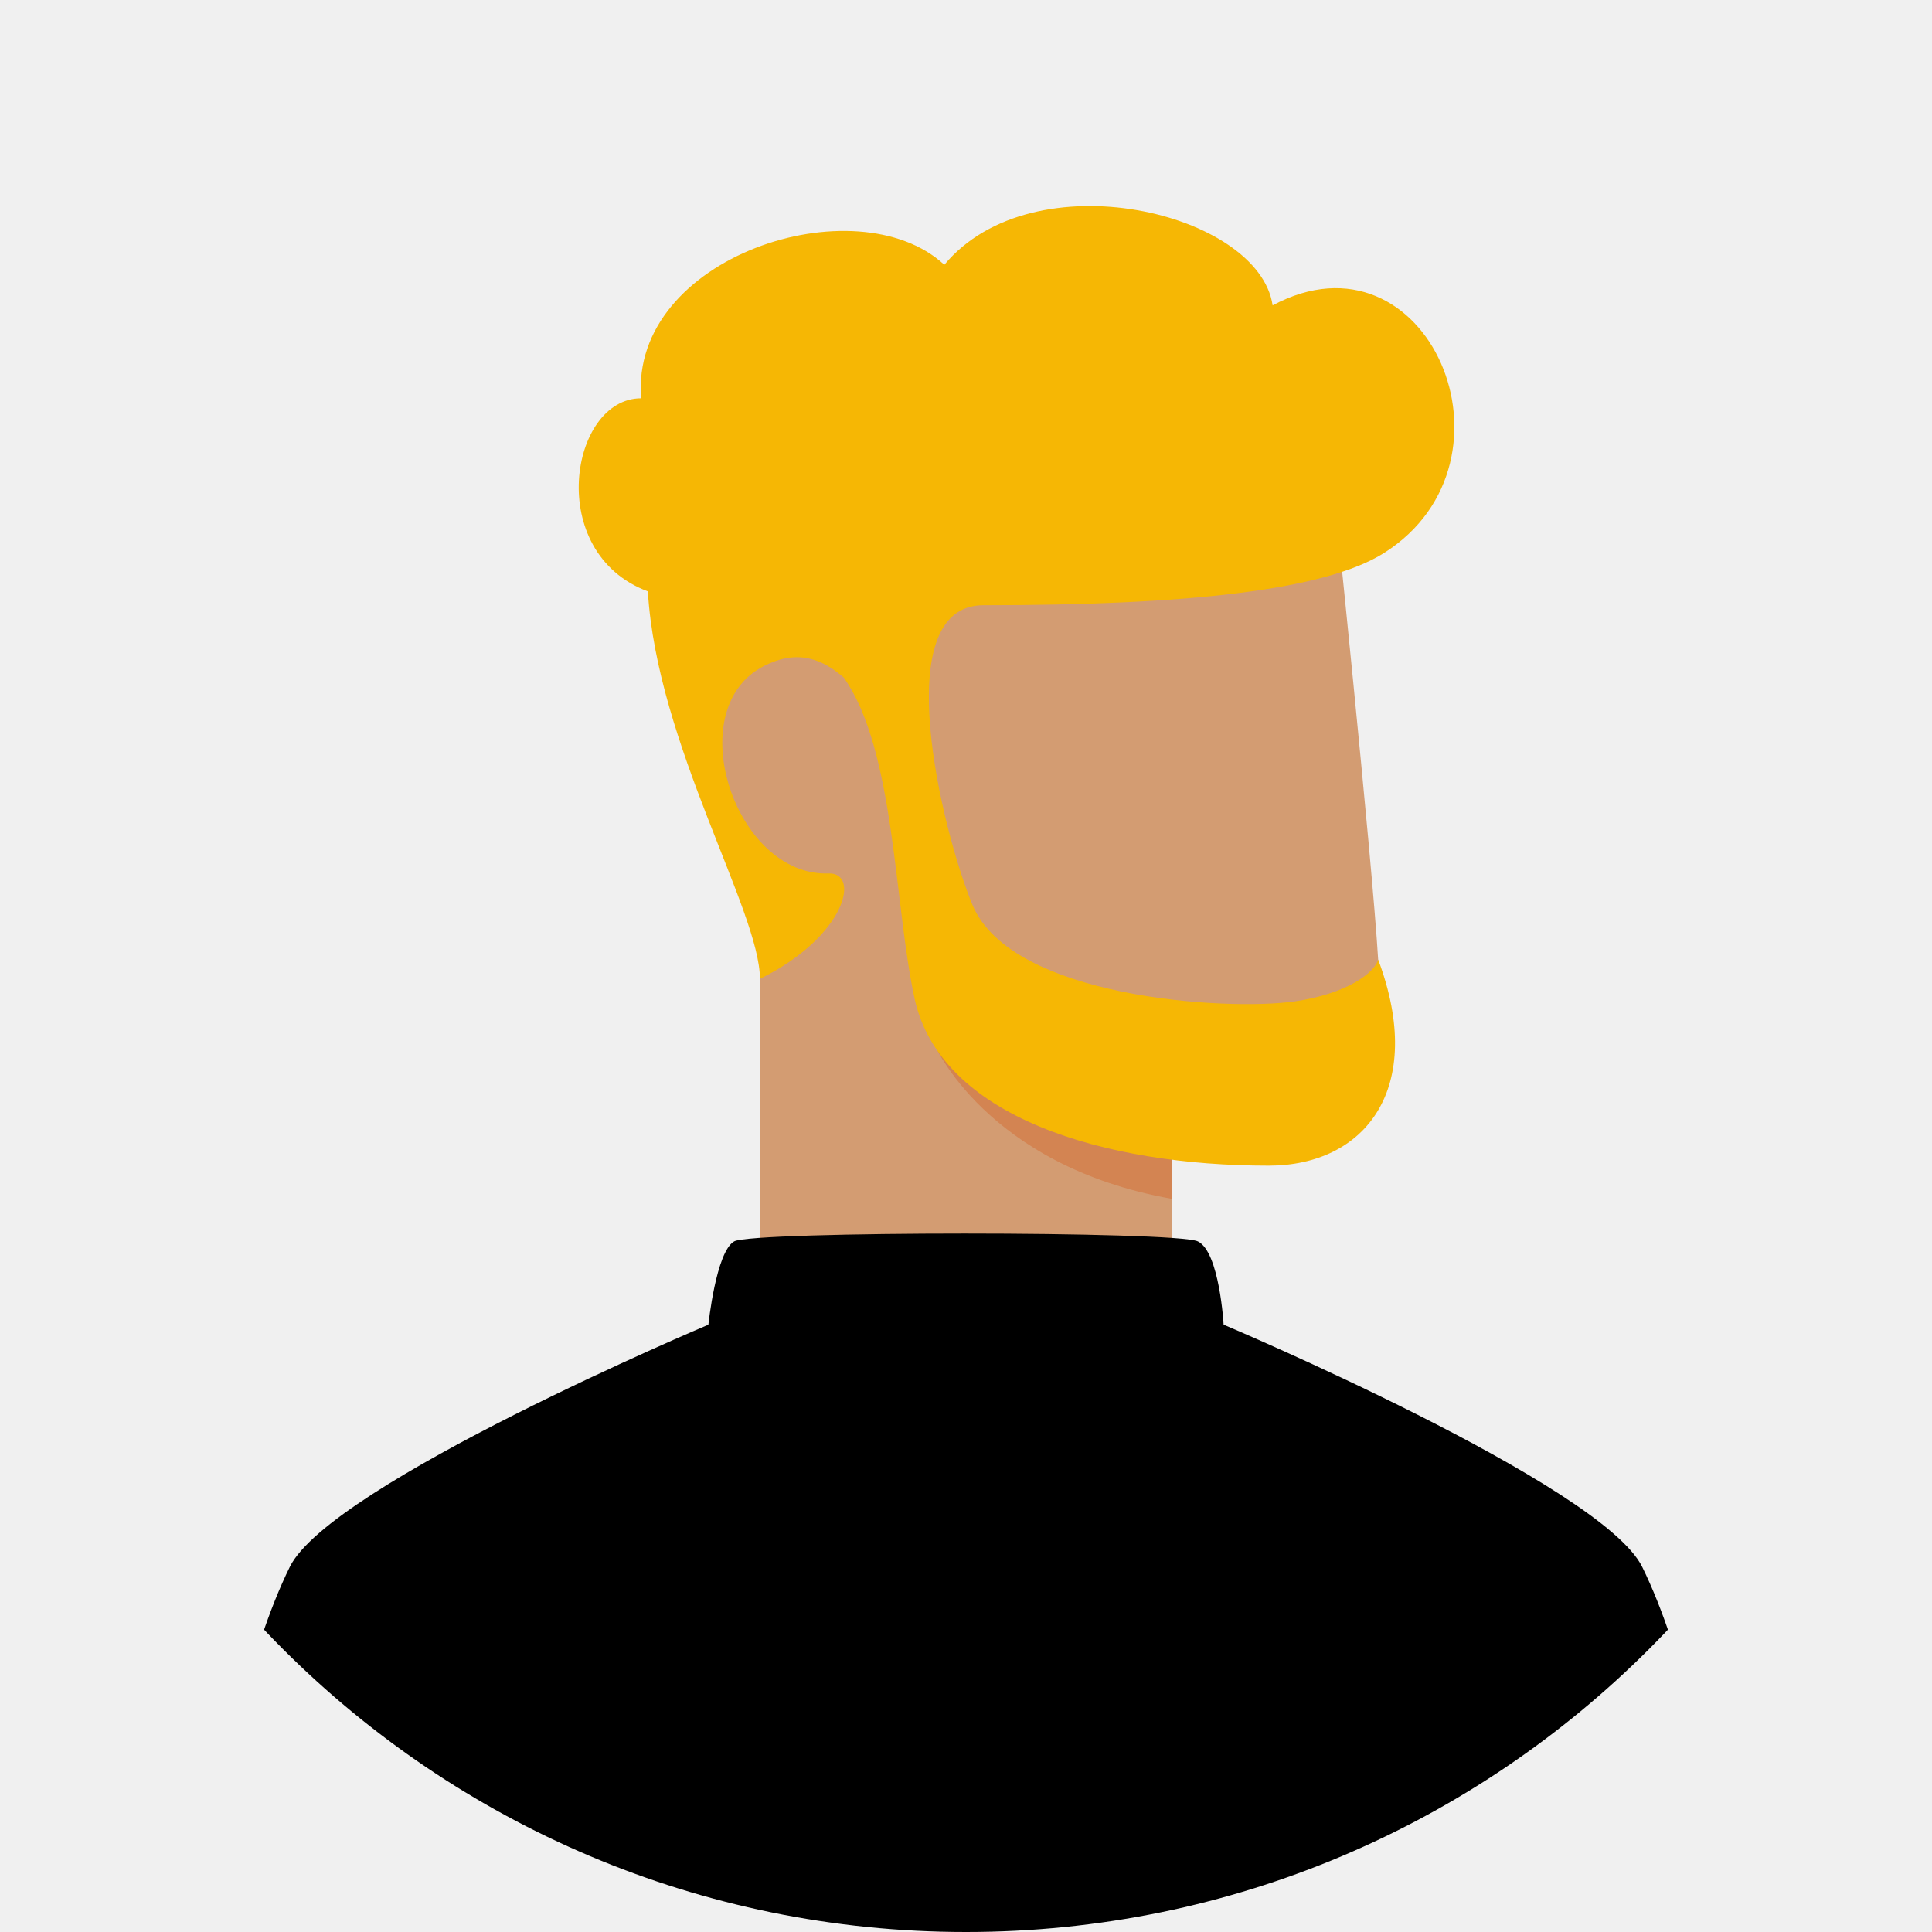
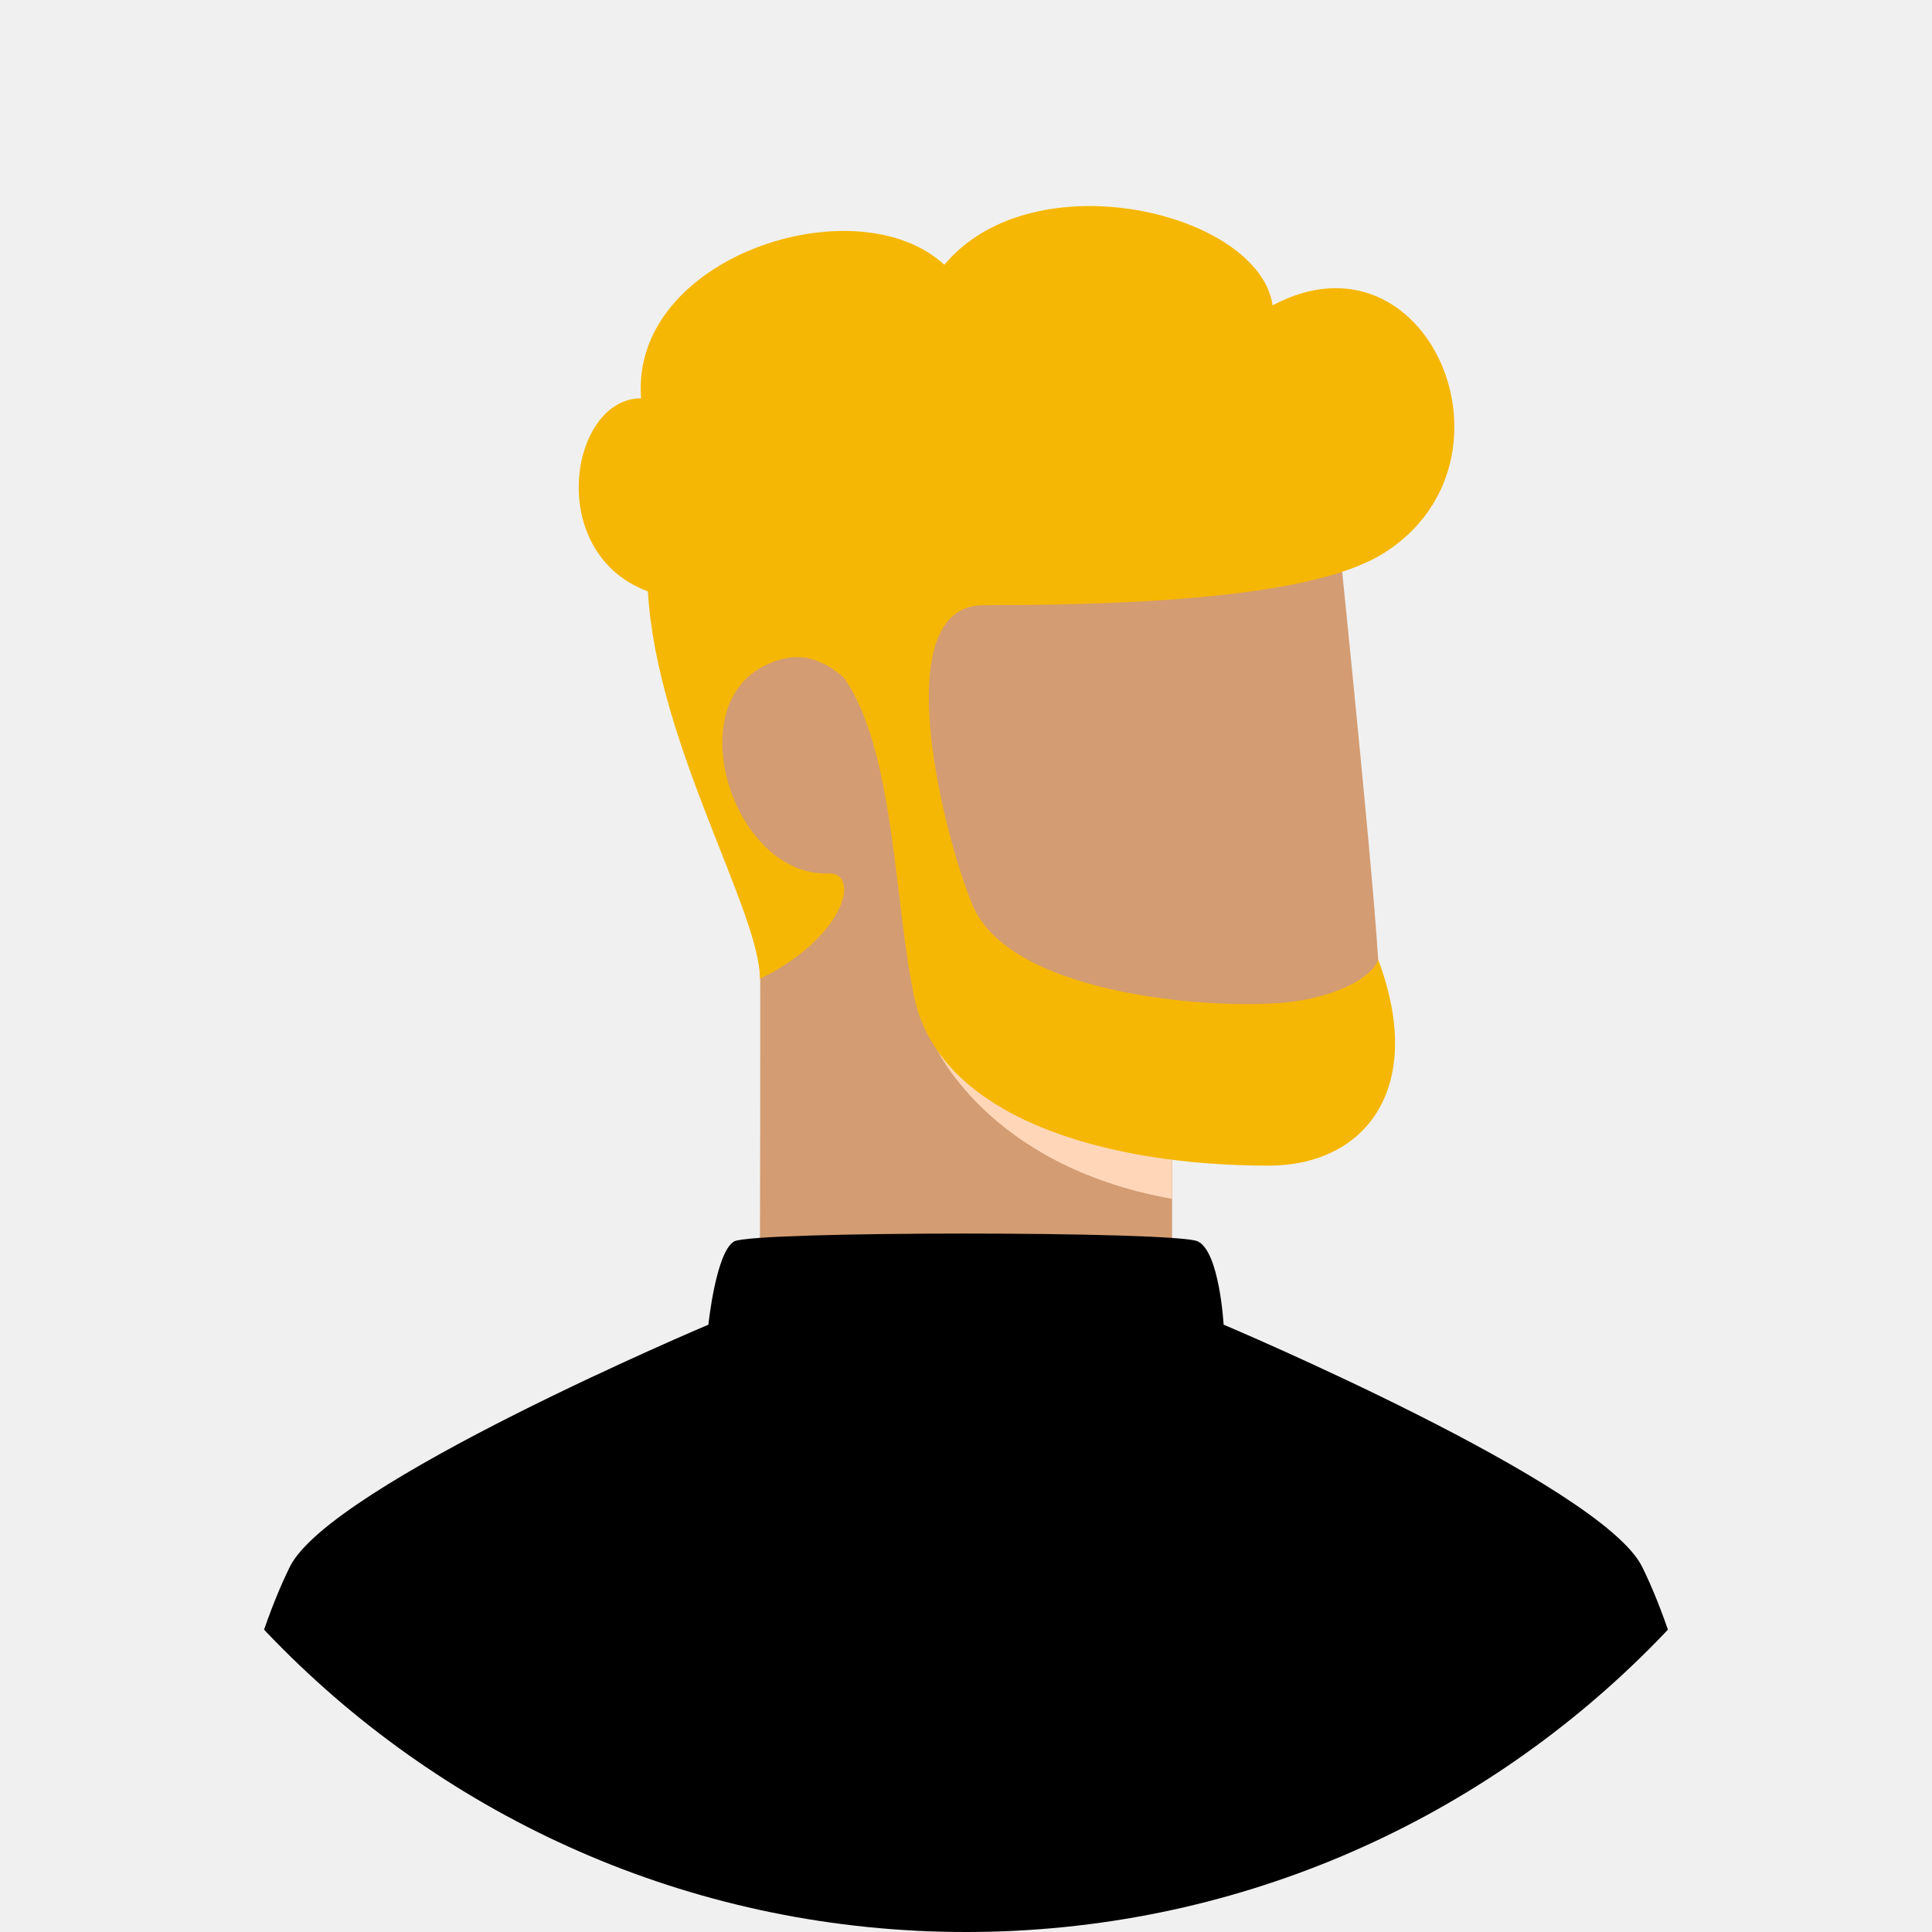
- <svg xmlns="http://www.w3.org/2000/svg" width="200" height="200" viewBox="0 0 200 200" fill="none">
-   <g clip-path="url(#clip0_253_2795)">
-     <path d="M121.333 117.333V132.333C121.333 135.222 78.666 134.251 78.666 130.085C78.666 126.165 78.746 108.401 78.666 90.125C69.112 77.741 69.112 70 76.666 62C84.221 54 138 50 138 50C138 50 142.035 88.807 142.667 99.333C142.921 103.567 145.667 117.333 135 117.333H121.333Z" fill="#D39C72" />
-     <g style="mix-blend-mode:multiply">
-       <path d="M121.317 116.052C112.631 115.104 104.237 112.362 96.666 108C96.666 108 102 120.667 121.317 124.104V116.052Z" fill="#FFD7B8" />
-     </g>
-     <path d="M170 162.205C174.231 170.808 177.564 185.03 180 204.871H20C22.436 185.028 25.77 170.806 30 162.205C34.216 153.631 73.333 137.132 73.333 137.132C73.333 137.132 74.112 129.59 76 128.509C77.888 127.427 121.751 127.428 124 128.509C126.249 129.589 126.667 137.128 126.667 137.128C126.667 137.128 165.792 153.649 170 162.205Z" fill="black" />
-     <path d="M87.347 70.137C85.227 68.317 82.651 67.091 79.01 68.983C70.377 73.465 76.106 90.757 85.767 90.419C89.1 90.303 87.572 96.946 78.667 101.333C78.667 94.333 68 77 67.067 61.219C56.334 57.222 59 41.231 66.369 41.231C65.193 26.57 88.667 18.998 97.756 27.411C107 16.331 130.333 21.998 131.742 31.61C147.787 23.045 158.333 47.665 143.31 57.222C137.128 61.155 122.667 62.652 101.791 62.652C91.774 62.652 97.535 86.099 100.667 93.667C104.667 103.333 127 104.667 134 103.667C139.467 102.886 142.333 100.667 142.667 99.333C147.667 112.667 141.333 120.667 131.333 120.667C114.333 120.667 97.334 115.667 94.667 103.333C92.544 93.518 92.661 77.677 87.347 70.137Z" fill="url(#paint0_linear_253_2795)" />
+ <svg xmlns="http://www.w3.org/2000/svg" fill="none" height="200" viewBox="0 0 200 200" width="200">
+   <linearGradient id="a" gradientUnits="userSpaceOnUse" x1="105.232" x2="105.232" y1="120.667" y2="21.33">
+     <stop offset="0" stop-color="#f6b704" />
+     <stop offset="1" stop-color="#f6b704" />
+   </linearGradient>
+   <clipPath id="b">
+     <rect height="200" rx="100" width="200" />
+   </clipPath>
+   <g clip-path="url(#b)">
+     <path d="m121.333 117.333v15c0 2.889-42.666 1.918-42.666-2.248 0-3.92.08-21.684 0-39.96-9.555-12.385-9.555-20.125-2-28.125s61.334-12 61.334-12 4.035 38.807 4.667 49.333c.254 4.234 3 18-7.667 18z" fill="#d39c72" />
+     <path d="m121.317 116.052c-8.686-.948-17.08-3.69-24.651-8.052 0 0 5.333 12.667 24.651 16.104z" fill="#ffd7b8" />
+     <path d="m170 162.205c4.231 8.603 7.564 22.825 10 42.666h-160c2.436-19.843 5.77-34.065 10-42.666 4.216-8.574 43.333-25.073 43.333-25.073s.779-7.542 2.667-8.623c1.888-1.082 45.751-1.081 48 0 2.249 1.08 2.667 8.619 2.667 8.619s39.125 16.521 43.333 25.077z" fill="#000" />
+     <path d="m87.347 70.137c-2.12-1.821-4.696-3.047-8.337-1.155-8.633 4.482-2.903 21.774 6.757 21.437 3.333-.116 1.805 6.527-7.1 10.914 0-7-10.667-24.333-11.6-40.114-10.733-3.997-8.067-19.988-.698-19.988-1.176-14.661 22.298-22.233 31.387-13.82 9.244-11.079 32.577-5.413 33.986 4.199 16.045-8.565 26.591 16.055 11.568 25.612-6.182 3.933-20.643 5.43-41.519 5.43-10.017 0-4.256 23.447-1.124 31.015 4 9.666 26.333 11 33.333 10 5.467-.781 8.333-3 8.667-4.334 5 13.334-1.334 21.334-11.334 21.334-17 0-33.999-5-36.666-17.334-2.123-9.815-2.006-25.656-7.32-33.196z" fill="url(#a)" />
  </g>
-   <defs>
-     <linearGradient id="paint0_linear_253_2795" x1="105.232" y1="120.667" x2="105.232" y2="21.33" gradientUnits="userSpaceOnUse">
-       <stop stop-color="#F6B704" />
-       <stop offset="1" stop-color="#F6B704" />
-     </linearGradient>
-     <clipPath id="clip0_253_2795">
-       <rect width="200" height="200" rx="100" fill="white" />
-     </clipPath>
-   </defs>
</svg>
